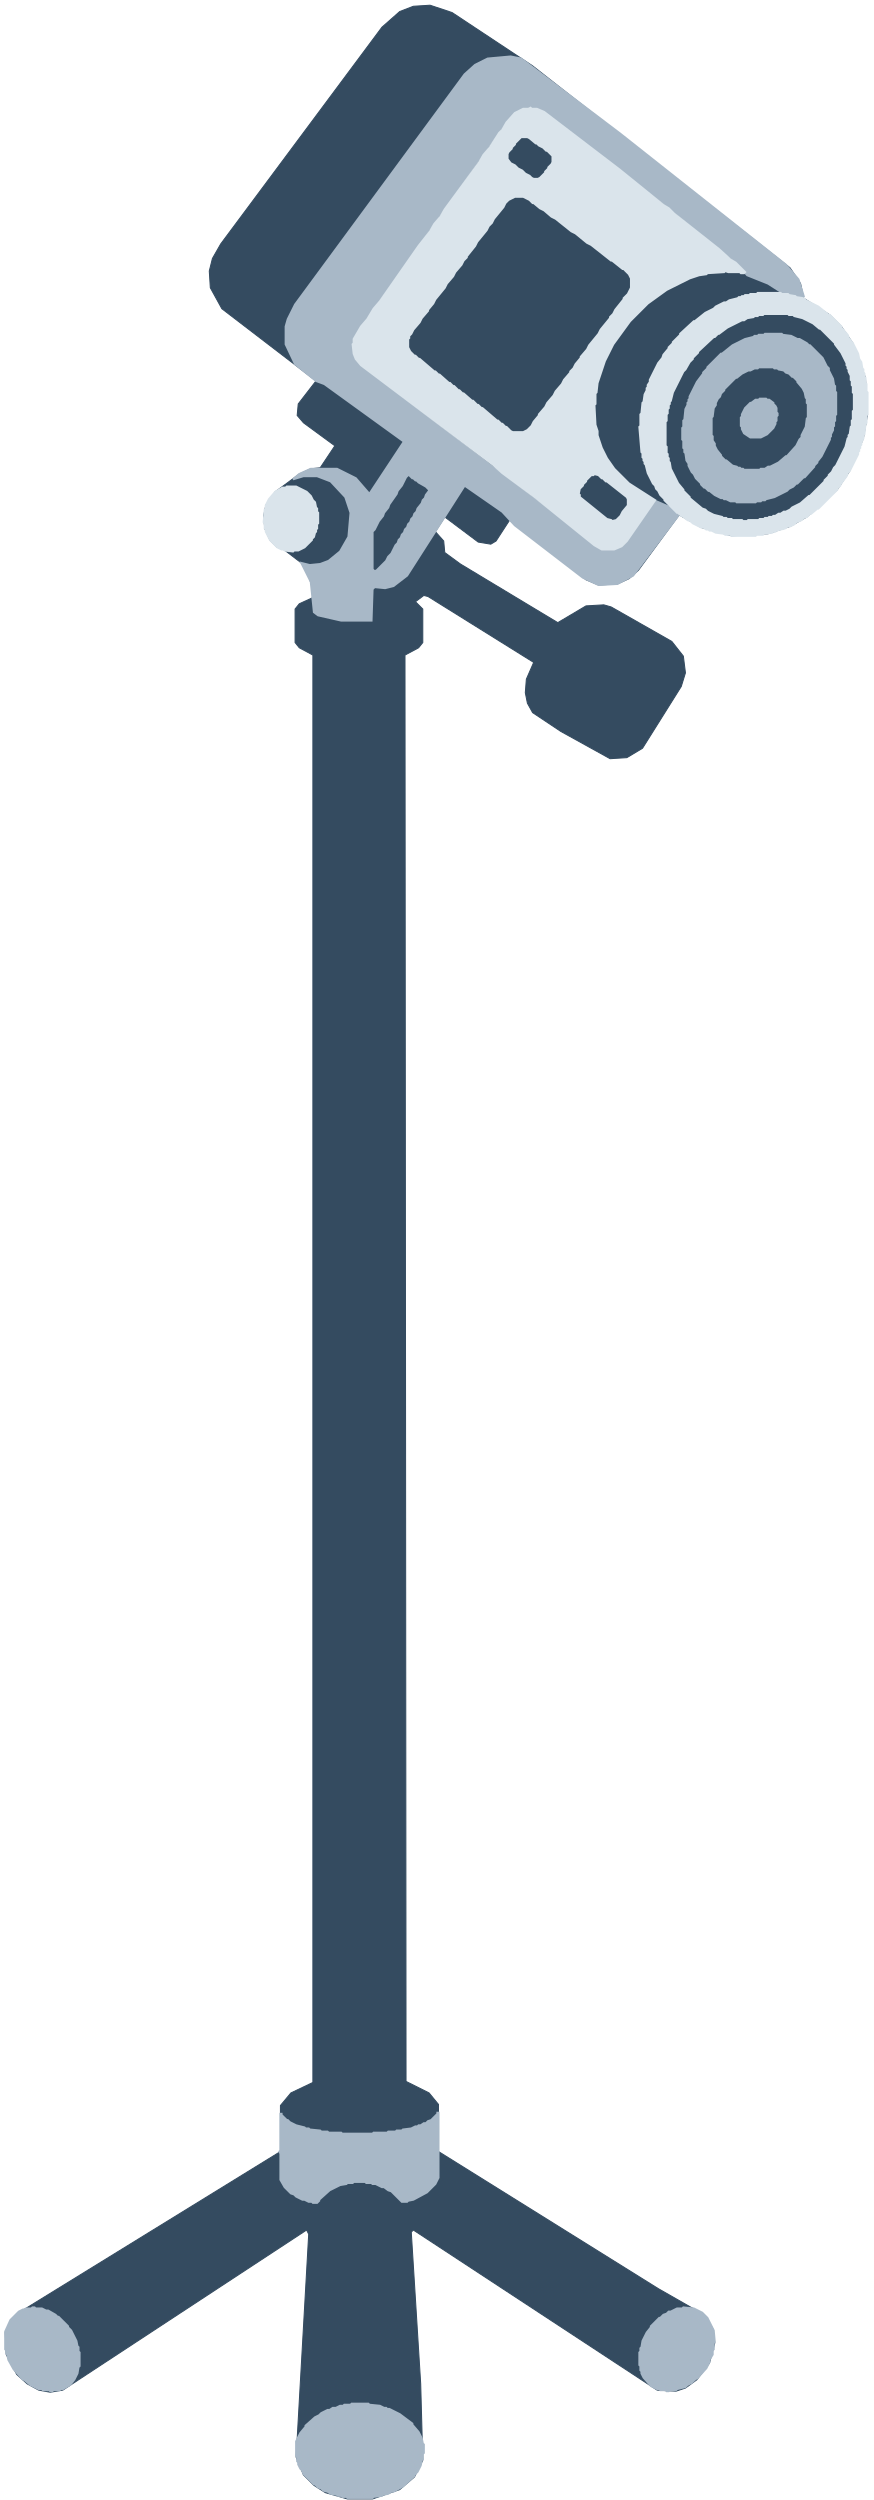
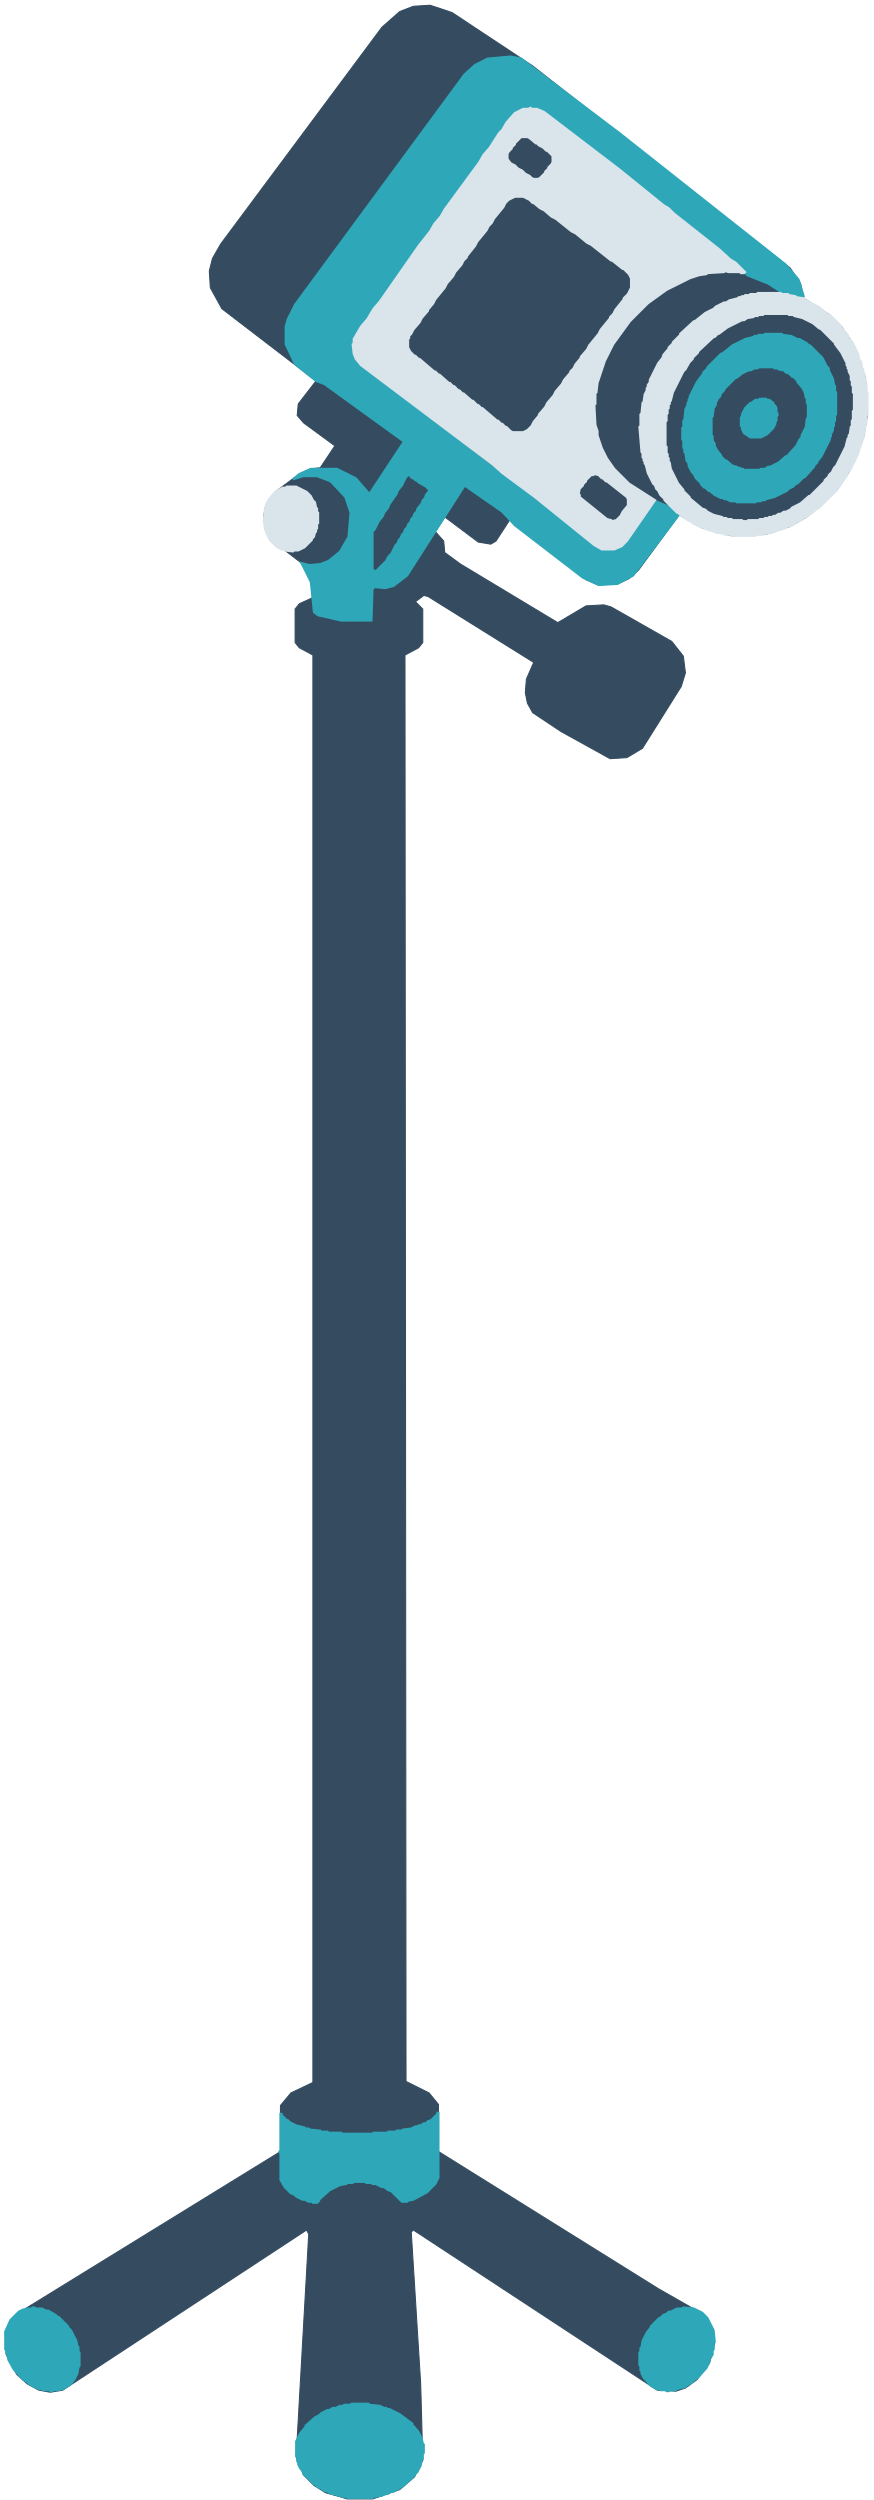
<svg xmlns="http://www.w3.org/2000/svg" width="835" height="2389" viewBox="0 0 835 2389" fill="none">
  <g id="camera-large-tripod">
    <path id="silhouette" d="M411 5L395 6L382 11L365 26L211 233L203 247L200 259L201 275L212 295L302 364L285 386L284 397L290 404L320 426L306 447L297 448L286 453L263 470L254 483L252 493L253 505L258 516L265 523L271 525L288 538L295 550L299 564V571L286 577L282 582V614L286 619L299 626V1990L278 2000L268 2012V2056L18 2210L10 2218L5 2229L6 2250L16 2269L26 2278L37 2284L48 2286L60 2284L293 2131L295 2135L283 2348L290 2365L300 2375L311 2382L332 2388H356L382 2379L396 2367L404 2351L402 2278L393 2133L395 2131L628 2284L646 2285L655 2282L666 2274L678 2258L683 2239L681 2225L671 2211L629 2187L419 2056V2011L410 2000L388 1989L387 626L400 619L404 614V582L397 575L405 569L409 570L510 633L503 649L502 662L504 672L509 681L536 699L583 725L599 724L614 715L651 656L655 643L653 627L642 613L584 580L577 578L560 579L533 595L440 539L425 528L424 517L416 508L425 494L457 518L469 520L474 517L487 497L560 554L572 559L590 558L601 553L610 545L649 492L670 504L699 512L734 510L755 503L771 494L800 468L812 450L825 419L829 396L827 361L815 328L804 312L793 301L768 285L765 271L755 256L509 63L432 12L411 5Z" fill-rule="evenodd" clip-rule="evenodd" fill="#344B60" stroke="#344B60" />
-     <path id="midtones" d="M287 2325L283 2333V2347L284 2348V2352L285 2353V2355L287 2359L289 2361L290 2364L300 2374H301L304 2377L307 2378L309 2380L313 2381L316 2383L322 2384L323 2385H326L327 2386H331L332 2387H356L357 2386L365 2385L366 2384L371 2383L374 2381H376L385 2376L396 2366V2365L399 2362L402 2356L403 2351L404 2350V2345L405 2344V2336L404 2335L403 2330L400 2324L394 2317V2316L382 2307L372 2302H370L369 2301H367L363 2299L353 2298L352 2297H336L335 2298H329L328 2299H325L321 2301H318L315 2303H313L307 2306L305 2308L301 2310L292 2318V2319L287 2325ZM663 2206L653 2205L652 2206H647L641 2209H639L637 2211L634 2212L631 2215H630L622 2223V2224L618 2229L614 2237L613 2243L612 2244V2247L611 2248V2260L612 2261V2265L613 2266V2268L615 2272L622 2280L628 2283H630L631 2284H636L637 2285H639L640 2284H646L647 2283L655 2281L657 2279L661 2277L665 2273H666L675 2263L678 2257V2255L681 2250V2246L682 2245V2239L683 2238L682 2227L676 2215L671 2210L663 2206ZM18 2209L10 2217L5 2228V2245L6 2246V2249L7 2250L8 2255L13 2264L22 2274H23L29 2279L37 2283H40L41 2284H47L48 2285H50L51 2284H57L58 2283H60L67 2279L71 2274L74 2268L75 2262L76 2261V2248L75 2247V2243L74 2242L73 2237L68 2227L65 2224V2223L56 2214H55L53 2212L46 2208H44L40 2206H34L33 2205H31L30 2206H25L24 2207H22L18 2209ZM419 2019H418V2020L412 2026L409 2027L407 2029H405L402 2031H400L399 2032H397L393 2034L385 2035L384 2036H379L378 2037H371L370 2038H357L356 2039H327L326 2038H314L313 2037H307L306 2036L296 2035L295 2034H292L291 2033L283 2031L277 2028L275 2026H274L269 2021V2020H268V2055L267 2056L268 2058V2083L272 2090L278 2096L281 2097L283 2099L289 2102H291L295 2104H298L299 2105H303L305 2103V2102L315 2093L325 2088L331 2087L332 2086H337L338 2085H349L350 2086H355L356 2087H359L365 2090H367L371 2093L374 2094L384 2104H389L390 2103L395 2102L408 2095L416 2087L419 2081V2019ZM735 382H733L732 381H726L725 382H722L718 385H717L712 390L709 396V398L708 399V407L709 408V410L711 414L717 418H727L733 415L739 409L741 405V403L742 402V398L743 397V395L742 394V390L741 388L739 386V385L735 382ZM764 324H762L756 321L748 320L747 319H731L730 320H725L724 321H721L720 322L712 324L700 330L690 338H689L676 351V352L672 356V357L666 365L659 379V381L658 382V384L657 385V387L655 391L654 401L653 402V408L652 409V420L653 421V428L654 429V432L655 433L656 440L658 443V445L661 451L663 453L665 457L670 462V463L673 466H674L677 469H678L683 473L689 476H691L692 477H694L698 479H703L704 480H722L723 479H727L728 478H731L732 477L740 475L752 469L754 467L758 465L761 462H762L768 456H769L778 446V445L781 442V441L785 436L793 420V418L794 417V415L796 411V408L797 407V403L798 402V397L799 396V375L798 374V369L797 368L796 362L792 354V352L790 350L786 342L774 330H773L771 328L764 324ZM749 354L751 356L754 357L757 360H758L762 364V365L767 371L769 375L770 380L771 381V385L772 386V399L771 400L770 408L766 416V418L764 420L761 426L752 436H751L744 442L736 446H734L731 448H727L726 449H711L710 448H708L707 447H705L704 446L700 445L694 440H693L689 436V435L685 430L683 426V424L681 421V417L680 416V399L681 398L682 390L684 387V385L686 381L688 379L689 376L692 373V372L703 361H704L709 357L715 354H717L721 352H724L725 351H739L740 352H743L744 353L749 354ZM498 56L488 54L466 56L454 62L444 71L282 291L275 305L273 312V329L282 348L302 364L310 367L386 422L353 472L340 457L322 448H297L286 453L280 458L290 455H303L316 460L330 475L335 490L333 513L325 527L314 536L306 539L296 540L288 538L297 556L300 585L304 588L326 593H355L356 563L358 561L368 562L376 560L389 550L444 464L480 489L492 502L557 552L572 559L590 558L605 550L648 493V491L641 485L627 479L594 523L587 526H575L345 350L338 341L336 329L340 318L483 117L492 107L506 102L520 106L639 198L703 250L714 263L734 271L748 280L765 284L768 283L763 267L751 253L593 128L498 56ZM391 454L394 457H395L397 459H398L400 461L407 465L410 468V469L407 473L406 476L404 478L403 481L399 486L398 489L396 491L395 494L393 496L392 499L390 501L389 504L387 506L386 509L384 511L383 514L381 516L380 519L378 521L374 529L371 532L369 536L360 545L358 546L356 544V508L358 506L362 498L366 493L367 490L371 485L372 482L379 472L380 469L384 464L388 456L390 454H391Z" fill-rule="evenodd" clip-rule="evenodd" fill="#A8B8C7" stroke-width="2" stroke="#A8B8C7" />
+     <path id="midtones" d="M287 2325L283 2333V2347L284 2348V2352L285 2353V2355L287 2359L289 2361L290 2364L300 2374H301L304 2377L307 2378L309 2380L313 2381L316 2383L322 2384L323 2385H326L327 2386H331L332 2387H356L357 2386L365 2385L366 2384L371 2383L374 2381H376L385 2376L396 2366V2365L399 2362L402 2356L403 2351L404 2350V2345L405 2344V2336L404 2335L403 2330L400 2324L394 2317V2316L382 2307L372 2302H370L369 2301H367L363 2299L353 2298L352 2297H336L335 2298H329L328 2299H325L321 2301H318L315 2303H313L307 2306L305 2308L301 2310L292 2318V2319L287 2325ZM663 2206L653 2205L652 2206H647L641 2209H639L637 2211L634 2212L631 2215H630L622 2223V2224L618 2229L614 2237L613 2243L612 2244V2247L611 2248V2260L612 2261V2265L613 2266V2268L615 2272L622 2280L628 2283H630L631 2284H636L637 2285H639L640 2284H646L647 2283L655 2281L657 2279L661 2277L665 2273H666L675 2263L678 2257V2255L681 2250V2246L682 2245V2239L683 2238L682 2227L676 2215L671 2210L663 2206ZM18 2209L10 2217L5 2228V2245L6 2246V2249L7 2250L8 2255L13 2264L22 2274H23L29 2279L37 2283H40L41 2284H47L48 2285H50L51 2284H57L58 2283H60L67 2279L71 2274L74 2268L75 2262L76 2261V2248L75 2247V2243L74 2242L73 2237L68 2227L65 2224V2223L56 2214H55L53 2212L46 2208H44L40 2206H34L33 2205H31L30 2206H25L24 2207H22L18 2209ZM419 2019H418V2020L412 2026L409 2027L407 2029H405L402 2031H400L399 2032H397L393 2034L385 2035L384 2036H379L378 2037H371L370 2038H357L356 2039H327L326 2038H314L313 2037H307L306 2036L296 2035L295 2034H292L291 2033L283 2031L277 2028L275 2026H274L269 2021V2020H268V2055L267 2056L268 2058V2083L272 2090L278 2096L281 2097L283 2099L289 2102H291L295 2104H298L299 2105H303L305 2103V2102L315 2093L325 2088L331 2087L332 2086H337L338 2085H349L350 2086H355L356 2087H359L365 2090H367L371 2093L374 2094L384 2104H389L390 2103L395 2102L408 2095L416 2087L419 2081V2019ZM735 382H733L732 381H726L725 382H722L718 385H717L712 390L709 396V398L708 399V407L709 408V410L711 414L717 418H727L733 415L739 409L741 405V403L742 402V398L743 397V395L742 394V390L741 388L739 386V385L735 382ZM764 324H762L756 321L748 320L747 319H731L730 320H725L724 321H721L720 322L712 324L700 330L690 338H689L676 351V352L672 356V357L666 365L659 379V381L658 382V384L657 385V387L655 391L654 401L653 402V408L652 409V420L653 421V428L654 429V432L655 433L656 440L658 443V445L661 451L663 453L665 457L670 462V463L673 466H674L677 469H678L683 473L689 476H691L692 477H694L698 479H703L704 480H722L723 479H727L728 478H731L732 477L740 475L752 469L754 467L758 465L761 462H762L768 456H769L778 446V445L781 442V441L785 436L793 420V418L794 417V415L796 411V408L797 407V403L798 402V397L799 396V375L798 374V369L797 368L796 362L792 354V352L790 350L786 342L774 330H773L771 328L764 324ZM749 354L751 356L754 357L757 360H758L762 364V365L767 371L769 375L770 380L771 381V385L772 386V399L771 400L770 408L766 416V418L764 420L761 426L752 436H751L744 442L736 446H734L731 448H727L726 449H711L710 448H708L707 447H705L704 446L700 445L694 440H693L689 436V435L685 430L683 426V424L681 421V417L680 416V399L681 398L682 390L684 387V385L686 381L688 379L689 376L692 373V372L703 361H704L709 357L715 354H717L721 352H724L725 351H739L740 352H743L744 353L749 354ZM498 56L488 54L466 56L454 62L444 71L282 291L275 305L273 312V329L282 348L302 364L310 367L386 422L353 472L340 457L322 448H297L286 453L280 458L290 455H303L316 460L330 475L335 490L333 513L325 527L314 536L306 539L296 540L288 538L297 556L300 585L304 588L326 593H355L356 563L358 561L368 562L376 560L389 550L444 464L480 489L492 502L557 552L572 559L590 558L605 550L648 493V491L641 485L627 479L594 523L587 526H575L345 350L338 341L336 329L340 318L483 117L492 107L506 102L520 106L639 198L703 250L714 263L734 271L748 280L765 284L768 283L763 267L751 253L593 128L498 56ZM391 454L394 457H395L397 459H398L400 461L407 465L410 468V469L407 473L406 476L404 478L403 481L399 486L398 489L396 491L395 494L393 496L392 499L390 501L389 504L387 506L386 509L384 511L383 514L381 516L380 519L378 521L374 529L371 532L369 536L360 545L358 546L356 544V508L358 506L362 498L366 493L367 490L371 485L372 482L379 472L380 469L384 464L388 456L390 454H391Z" fill-rule="evenodd" clip-rule="evenodd" fill="#2EA8B8" stroke-width="2" stroke="#2EA8B8" />
    <path id="highlights" d="M274 465L273 466H270L263 470L257 477L254 483V486L253 487L252 499L253 500V505L254 506V508L258 516L265 523L269 525H271L272 526L280 527L281 526H285L291 523L298 516V515L300 513L301 509L302 508V506L303 505V501L304 500V490L303 489V486L302 485L301 480L299 478L297 474L293 470L283 465H274ZM768 285L761 284L760 283L754 282L753 281H747L746 280H724L723 281H717L716 282H712L711 283H709L708 284H706L705 285L697 287L694 289H692L684 293L682 295L674 299L664 307H663L650 319V320L643 327V328L639 332V333L634 339L633 342L629 347L621 363V365L619 368V370L618 371V373L616 377L615 384L614 385L613 395L612 396V407L611 408L613 432L614 433V437L615 438V440L616 441V443L617 444L619 452L624 462L626 464L627 467L629 469L631 473L635 477V478L647 490H648L651 493H652L657 497L660 498L662 500L670 504H672L675 506H677L678 507H680L684 509L692 510L693 511H698L699 512H722L723 511H729L730 510L738 509L739 508H741L742 507L750 505L753 503H755L759 501L761 499L766 497L768 495L771 494L774 491H775L781 486H782L800 468V467L803 464V463L809 455L810 452L812 450L820 434V432L821 431V429L822 428V426L823 425V423L825 419V416L826 415L827 405L828 404V397L829 396V375L828 374V367L827 366V361L826 360V357L825 356V353L824 352L823 346L821 343L820 338L815 328L811 323L810 320L804 313V312L793 301H792L782 293L770 287L768 285ZM758 301L759 302L767 304L777 309L783 314H784L798 328V329L804 337L809 347V349L810 350V352L811 353V355L813 359V363L814 364V368L815 369V375L816 376V392L815 393V401L814 402V407L813 408L812 415L811 416V418L810 419L808 427L799 445L797 447L795 451L792 454V455L788 459V460L774 474H773L765 481L757 485L755 487L751 489H749L746 491H744L741 493H739L738 494H735L734 495H731L730 496H726L725 497H715L714 498H710L709 497H700L699 496H695L694 495H691L690 494L682 492L676 489L674 487L671 486L659 476V475L653 469V468L648 462L641 448L640 442L639 441V438L638 437V434L637 433V427L636 426V403L637 402V396L638 395V391L639 390V387L640 386V384L641 383L643 375L653 355L655 353L659 346L662 343V342L667 337V336L682 322H683L686 319H687L695 313L709 306H711L714 304L720 303L721 302H724L725 301H729L730 300H753L754 301H758ZM500 104L492 108L484 117L480 124L477 127L468 141L462 148L458 155L425 200L421 207L415 214L411 221L400 235L363 288L357 295L351 305L345 312L338 324V328L337 329L338 338L340 343L345 349L471 444L480 452L511 475L568 521L575 525H587L594 522L599 517L626 478L601 462L587 448L580 438L575 428L571 416V412L569 406L568 387L569 386V376L570 375L571 366L578 345L586 329L602 307L619 290L637 277L659 266L668 263L675 262L676 261L692 260L693 259L696 260H707L708 261H711L712 260L703 251L698 248L687 238L644 204L639 199L634 196L592 162L520 107L513 104H508L507 103L505 104H500ZM565 454H567L568 453L572 454L575 457H576L579 460H580L599 475L600 477V483L595 489L593 493L589 497L585 498L584 497L580 496L554 475V473L553 472L554 467L557 464V463L560 460V459L565 454ZM492 188H500L506 191L509 194H510L516 199L520 201L527 207L531 209L546 221L550 223L561 232L565 234L584 249H585L595 257H596L601 262L603 266V275L600 281L596 285V286L588 296L586 300L583 303V304L574 315L572 319L563 330L561 334L555 341V342L550 348L548 352L545 355V356L539 363L537 367L531 374L529 378L523 385L521 389L515 396V397L510 403L508 407L504 411L500 413H490L488 412L484 408H483L480 405H479L476 402H475L461 390H460L457 387H456L452 383H451L443 376H442L439 373H438L434 369H433L430 366H429L420 358H419L416 355H415L401 343H400L397 340H396L392 336L390 332V324L391 323V321L393 319L395 315L401 308L403 304L409 297V296L414 290L416 286L425 275L427 271L433 264L435 260L441 253L443 249L446 246V245L454 235L456 231L465 220L467 216L470 213L472 209L481 198L483 194L486 191L492 188ZM498 131H504L506 132L512 137H513L515 139L519 141L522 144H523L528 149V155L527 157L524 160V161L521 164V165L516 170L514 171H510L508 170L506 168L502 166L499 163L495 161L492 158L488 156L485 152V147L486 145L489 142V141L492 138V137L498 131Z" fill-rule="evenodd" clip-rule="evenodd" fill="#DAE4EB" stroke-width="2" stroke="#DAE4EB" />
  </g>
</svg>
